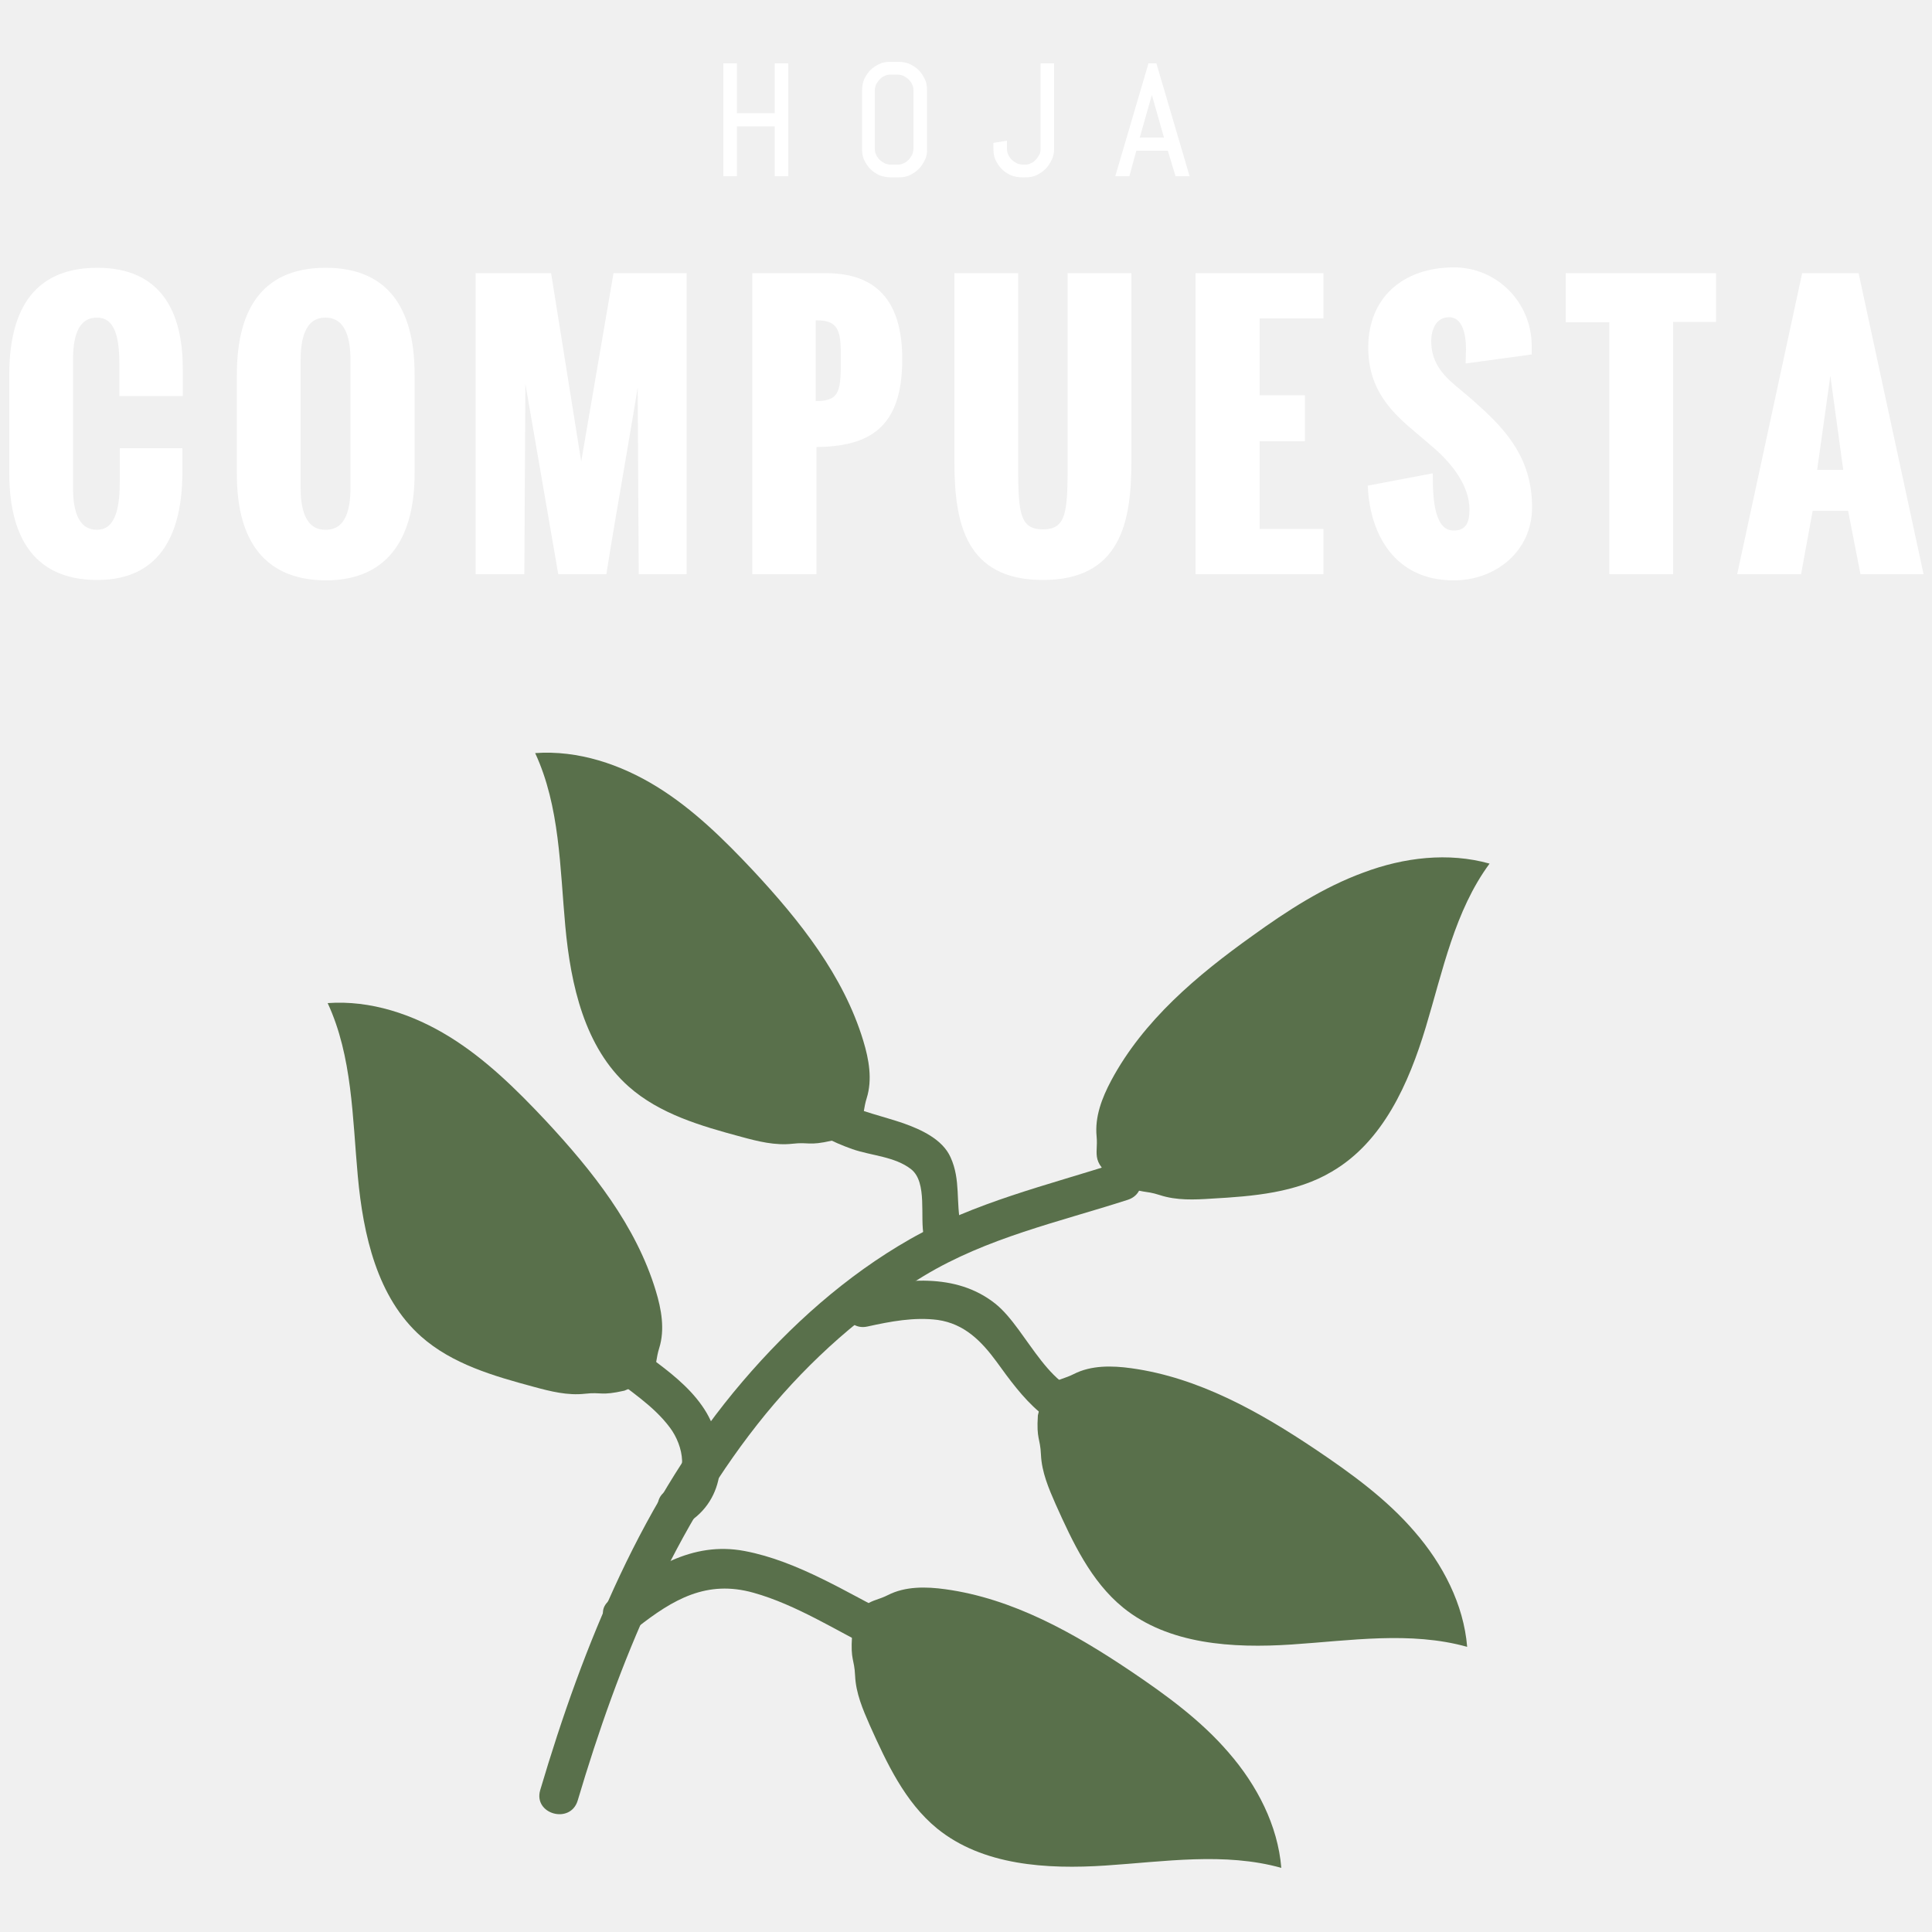
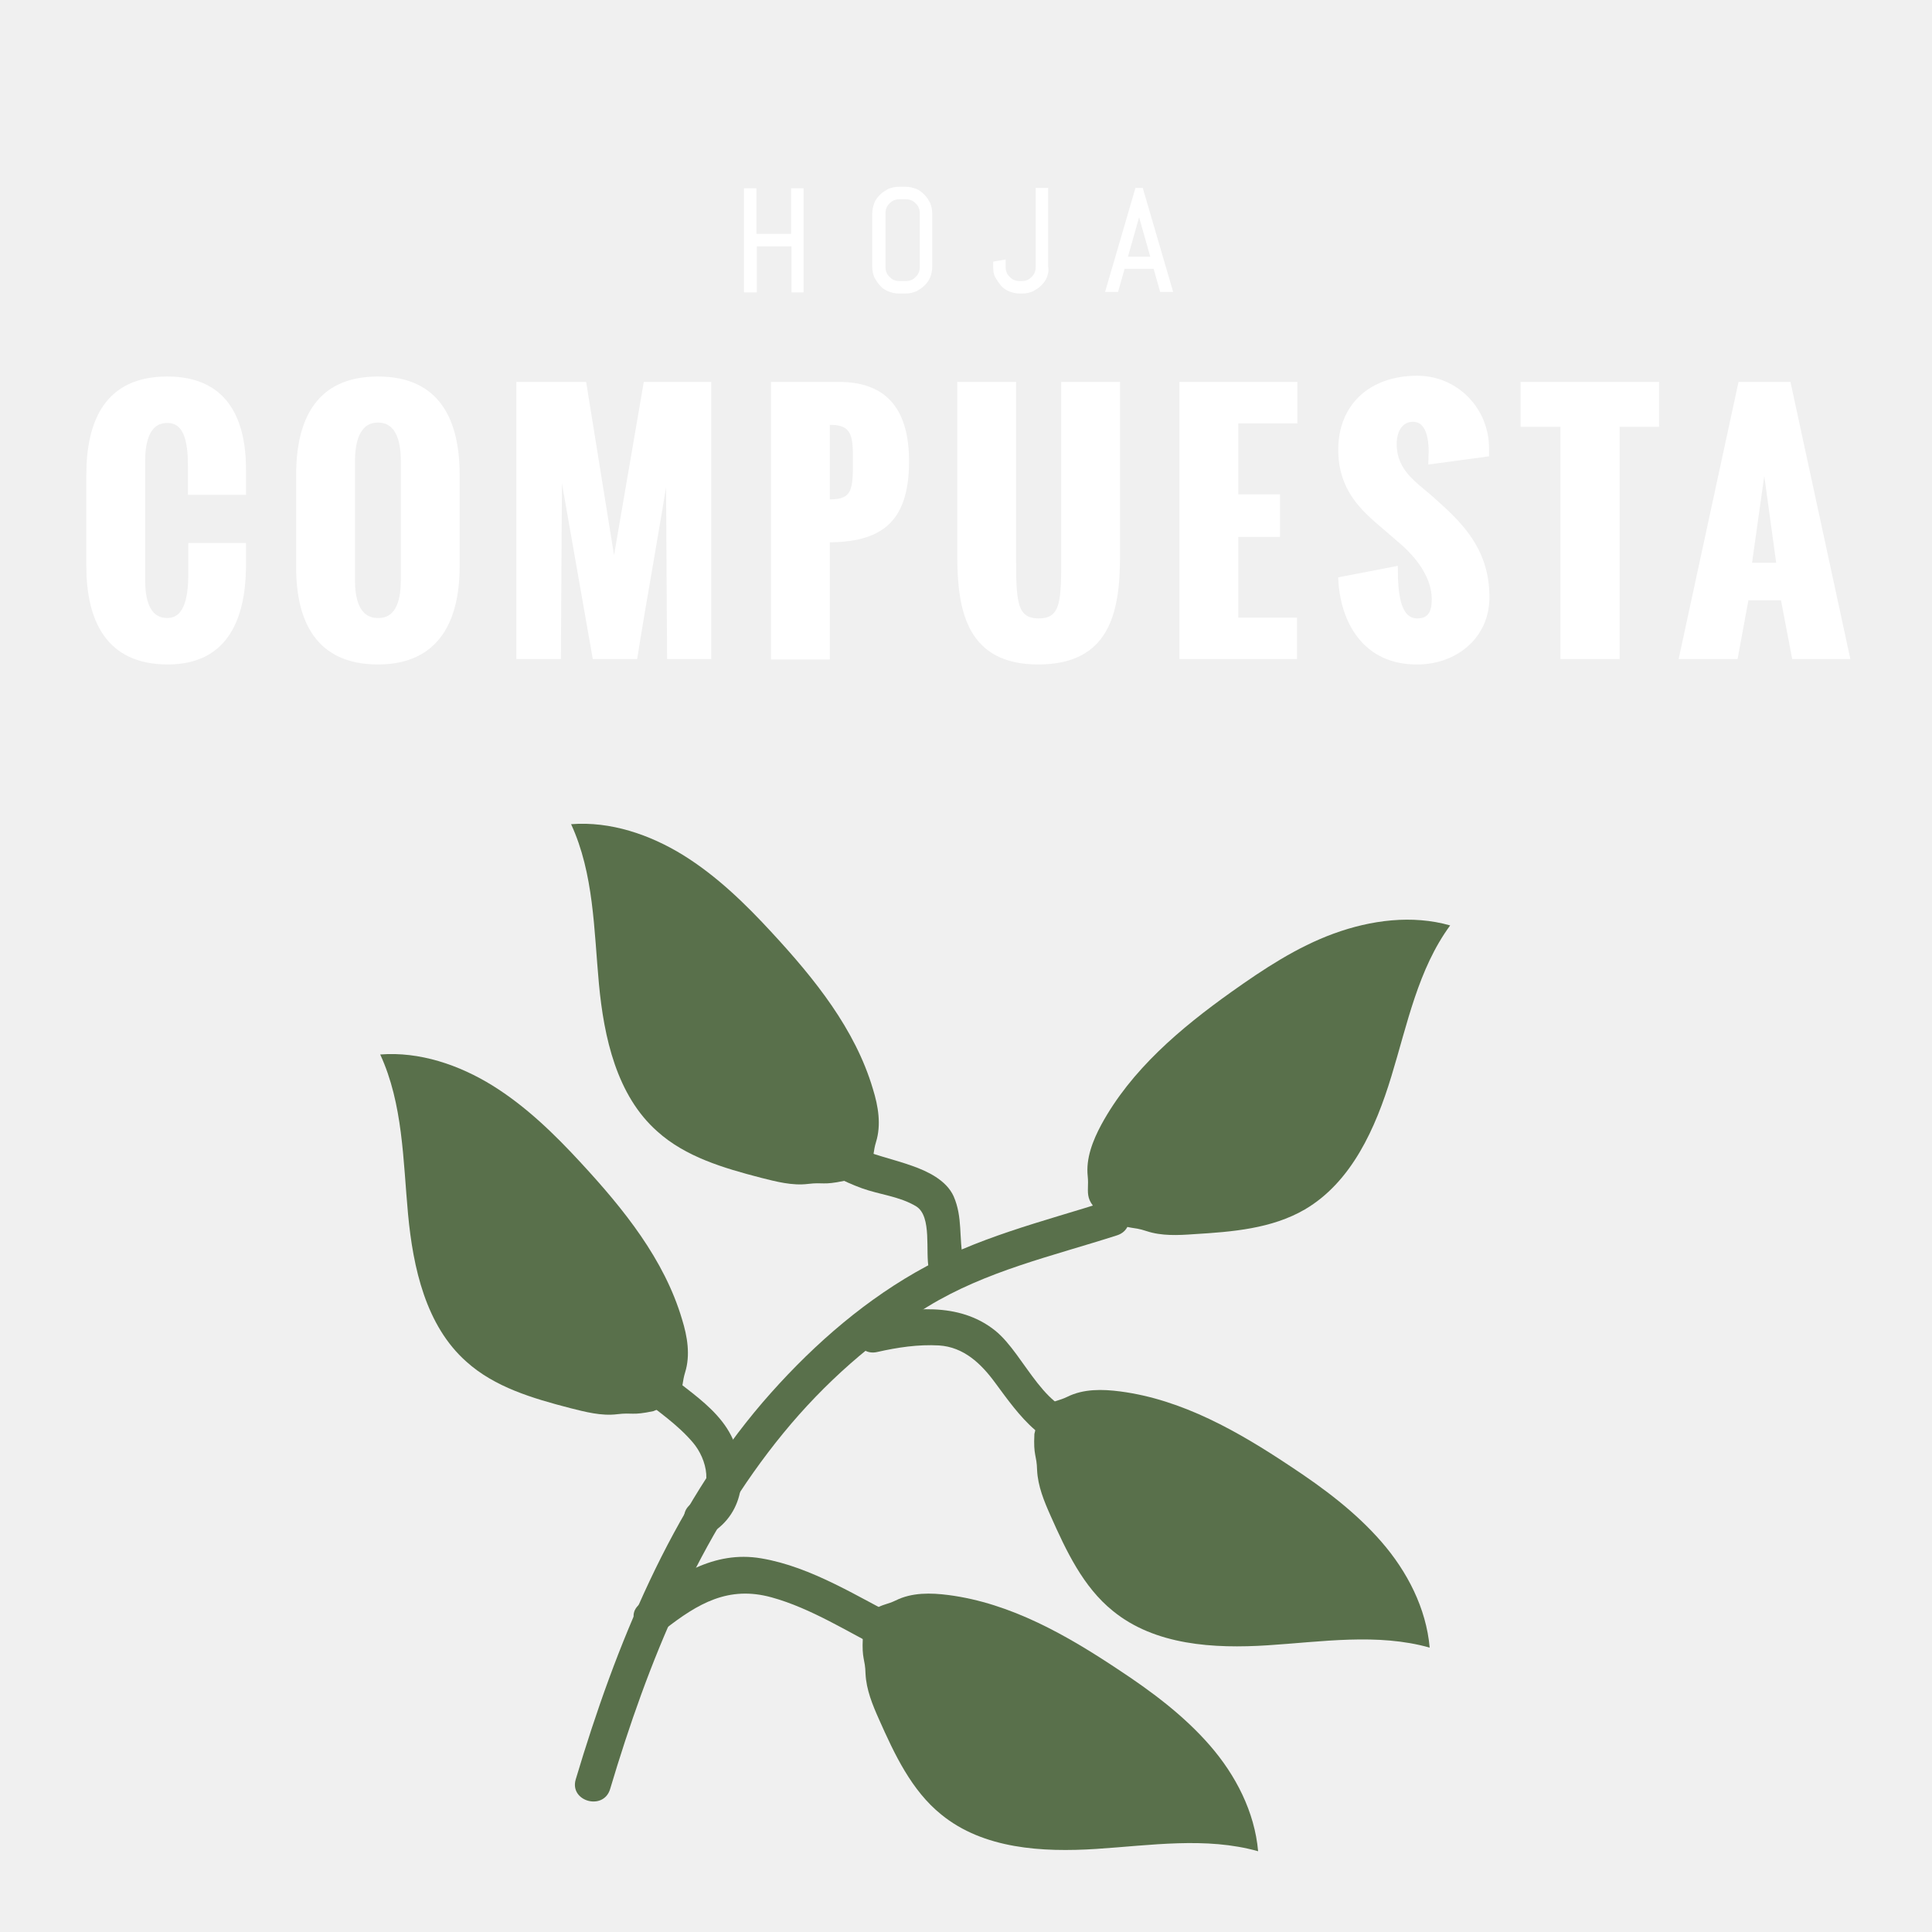
<svg xmlns="http://www.w3.org/2000/svg" version="1.1" id="Capa_1" x="0px" y="0px" viewBox="0 0 500 500" enable-background="new 0 0 500 500" xml:space="preserve">
  <g>
    <g>
      <g>
        <path fill="#FFFFFF" stroke="#FFFFFF" stroke-miterlimit="10" d="M342.2,758.1v-12.9h-10.8v12.9h-2.5v-28.2h2.5v12.9h10.8v-12.9     h2.5v28.2H342.2z" />
        <path fill="#FFFFFF" stroke="#FFFFFF" stroke-miterlimit="10" d="M380.2,754.3c-0.4,0.8-0.9,1.6-1.5,2.2s-1.4,1.1-2.2,1.5     c-0.8,0.4-1.7,0.5-2.7,0.5h-2c-1,0-1.9-0.2-2.7-0.5c-0.8-0.4-1.6-0.9-2.2-1.5s-1.1-1.4-1.5-2.2c-0.4-0.8-0.5-1.7-0.5-2.7v-15.1     c0-1,0.2-1.9,0.5-2.7c0.4-0.8,0.9-1.6,1.5-2.2s1.4-1.1,2.2-1.5c0.8-0.4,1.7-0.5,2.7-0.5h2c1,0,1.9,0.2,2.7,0.5     c0.8,0.4,1.6,0.9,2.2,1.5s1.1,1.4,1.5,2.2c0.4,0.8,0.5,1.7,0.5,2.7v15.1C380.7,752.5,380.6,753.4,380.2,754.3z M378.2,736.4     c0-0.6-0.1-1.2-0.4-1.8c-0.2-0.5-0.6-1-1-1.4c-0.4-0.4-0.9-0.7-1.4-1c-0.5-0.2-1.1-0.4-1.8-0.4h-1.8c-0.6,0-1.2,0.1-1.8,0.4     c-0.5,0.2-1,0.6-1.4,1c-0.4,0.4-0.7,0.9-1,1.4c-0.2,0.5-0.4,1.1-0.4,1.8v15.1c0,0.6,0.1,1.2,0.4,1.8c0.2,0.5,0.6,1,1,1.4     c0.4,0.4,0.9,0.7,1.4,1c0.5,0.2,1.1,0.4,1.8,0.4h1.8c0.6,0,1.2-0.1,1.8-0.4c0.5-0.2,1-0.6,1.4-1c0.4-0.4,0.7-0.9,1-1.4     c0.2-0.5,0.4-1.1,0.4-1.8V736.4z" />
        <path fill="#FFFFFF" stroke="#FFFFFF" stroke-miterlimit="10" d="M413,754.3c-0.4,0.8-0.9,1.6-1.5,2.2s-1.4,1.1-2.2,1.5     s-1.7,0.5-2.7,0.5h-0.8c-1,0-1.9-0.2-2.7-0.5c-0.8-0.4-1.6-0.9-2.2-1.5s-1.1-1.4-1.5-2.2s-0.5-1.7-0.5-2.7v-1.1l2.5-0.4v1.5     c0,0.6,0.1,1.2,0.4,1.8c0.2,0.5,0.6,1,1,1.4c0.4,0.4,0.9,0.7,1.4,1c0.5,0.2,1.1,0.4,1.8,0.4h0.6c0.6,0,1.2-0.1,1.7-0.4     c0.6-0.2,1-0.6,1.4-1c0.4-0.4,0.7-0.9,1-1.4s0.4-1.1,0.4-1.8v-21.7h2.5v21.7C413.5,752.5,413.3,753.4,413,754.3z" />
        <path fill="#FFFFFF" stroke="#FFFFFF" stroke-miterlimit="10" d="M443.8,751.5h-8.9l-1.8,6.6h-2.6l8.3-28.2h1.3l8.3,28.2h-2.6     L443.8,751.5z M435.6,749.1h7.6l-3.7-13l-0.1-1l-0.1,1L435.6,749.1z" />
      </g>
      <g>
        <path fill="#FFFFFF" stroke="#FFFFFF" stroke-miterlimit="10" d="M144.1,835.5V810c0-15.2,5.2-27.2,22.3-27.2     c15.9,0,21.6,10.8,21.6,25.6v6.6h-15.3v-7.1c0-5.7-0.4-13.2-6.3-13.2c-5.9,0-6.7,6.6-6.7,11.4v33.2c0,4.8,0.9,11.3,6.7,11.3     c5.7,0,6.4-7.2,6.4-13.2v-7.9H188l0,6.5c-0.2,13.8-4.8,26.6-21.5,26.6C149.3,862.6,144.1,850.3,144.1,835.5z" />
        <path fill="#FFFFFF" stroke="#FFFFFF" stroke-miterlimit="10" d="M203,835.9V810c0-15.2,5.3-27.2,22.5-27.2     c17.1,0,22.5,12,22.5,27.2v25.5c0,14.8-5.5,27.2-22.5,27.2C208.5,862.6,203,850.7,203,835.9z M232.4,839.4v-33.2     c0-4.9-1-11.4-7-11.4c-5.9,0-6.9,6.5-6.9,11.4v33.2c0,4.9,1,11.3,6.9,11.3C231.5,850.7,232.4,844.3,232.4,839.4z" />
        <path fill="#FFFFFF" stroke="#FFFFFF" stroke-miterlimit="10" d="M264.9,861.2v-76.9h18.6l8.2,51.3l8.8-51.3h18v76.9h-11.4     l-0.3-54.1c-2.5,16.6-6.4,37.5-9,54.1h-11.6l-9.4-54.4l-0.3,54.4H264.9z" />
        <path fill="#FFFFFF" stroke="#FFFFFF" stroke-miterlimit="10" d="M336.4,861.2v-76.9H355c13.8,0,19.2,8.2,19.2,21.8     c0,17.6-8.4,22.1-22.1,22.2H352v32.9H336.4z M352,817.3h0.6c6.8,0,6.8-3.7,6.8-11.5c0-6.1,0-10.4-6.6-10.4H352V817.3z" />
        <path fill="#FFFFFF" stroke="#FFFFFF" stroke-miterlimit="10" d="M388.8,832.6v-48.3h15.5v47.8c0,12.9,0,18.5,6.9,18.5     c6.9,0,6.9-5.6,6.9-18.5v-47.8h15.5v48.3c0,15.8-2.9,30.1-22.4,30.1C391.7,862.6,388.8,848.4,388.8,832.6z" />
        <path fill="#FFFFFF" stroke="#FFFFFF" stroke-miterlimit="10" d="M451.2,861.2v-76.9h32.1V795h-16.5v20.9h11.7v10.9h-11.7v23.7     h16.5v10.7H451.2z" />
        <path fill="#FFFFFF" stroke="#FFFFFF" stroke-miterlimit="10" d="M495.8,839.2l15.8-3c0,6.7,0.6,14.7,5.9,14.7     c3.7,0,4.6-2.6,4.6-5.9c0-6.4-4.6-12.1-9.1-16.1l-4.8-4.1c-6.1-5.1-12.3-10.8-12.3-21.8c0-12.6,8.8-20.2,21.7-20.2     c10.9,0,19.6,8.9,19.6,19.8c0,0.3,0,0.6,0,1.8l-16.1,2.2c0-1,0.1-1.9,0.1-3.1c0-3.6-0.8-8.8-4.9-8.8c-3.7,0-5.1,3.5-5.1,6.7     c0,5.5,2.9,8.9,6.6,12c2,1.7,3.9,3.2,5.7,4.9c7.9,7,13.8,14.3,13.8,26.1c0,11-9.1,18.4-19.8,18.4     C502.7,862.7,496.4,851.2,495.8,839.2z" />
        <path fill="#FFFFFF" stroke="#FFFFFF" stroke-miterlimit="10" d="M558.2,861.2v-65.3H547v-11.6h37.9v11.6h-11.1v65.3H558.2z" />
        <path fill="#FFFFFF" stroke="#FFFFFF" stroke-miterlimit="10" d="M591.5,861.2l16.6-76.9h13.8l16.6,76.9h-15.3l-3.2-16.4h-10     l-3,16.4H591.5z M610.9,835.1h7.9l-3.9-28.5L610.9,835.1z" />
      </g>
    </g>
    <g>
      <g>
        <g>
          <path fill="#59704B" d="M431.6,1019.5c5.8,2.6,5.6,1.4,9.9,2.8s8.9,1.2,13.4,0.9c10.7-0.6,21.9-1.5,31.1-7      c13.2-7.7,19.9-22.8,24.3-37.4s7.5-30.1,16.5-42.3c-10.7-3-22.2-1.6-32.6,2.3c-10.4,3.8-19.8,9.9-28.8,16.4      c-14.3,10.2-28.2,21.9-36.5,37.4c-2.4,4.5-4.3,9.4-3.8,14.5C425.6,1012.1,422.9,1013.9,431.6,1019.5" />
        </g>
      </g>
      <g>
        <g>
          <path fill="#59704B" d="M290.7,1179c10.6-35.7,24.9-71,48.7-100.1c11.6-14.1,25.3-26.3,40.9-35.7c16.4-9.9,34.8-13.9,52.8-19.7      c6.1-2,3.5-11.6-2.7-9.6c-18.3,5.9-36.8,10.2-53.7,19.8c-16.5,9.4-31,22.4-43.3,36.8c-25.9,30.3-41.2,68-52.4,105.8      C279.2,1182.6,288.9,1185.2,290.7,1179L290.7,1179z" />
        </g>
      </g>
      <g>
        <g>
          <path fill="#59704B" d="M365.8,1056.3c5.9-1.3,12.1-2.5,18.2-1.7c6.9,1,11.3,5.5,15.2,10.8c6.5,9,14.2,19.6,26.7,18.5      c6.4-0.6,6.4-10.6,0-10c-12.8,1.2-18.5-16.7-27-23.5c-10.3-8.2-23.9-6.4-35.8-3.7C356.8,1048.1,359.5,1057.7,365.8,1056.3      L365.8,1056.3z" />
        </g>
      </g>
      <g>
        <g>
          <path fill="#59704B" d="M306.1,1134.3c9.3-7.3,18-12.4,30.1-9c11.1,3.1,21.6,9.9,31.9,15c5.7,2.9,10.8-5.7,5-8.6      c-12.5-6.3-25.4-14.6-39.2-17.2c-13.7-2.6-24.6,4.7-34.9,12.7C294,1131.2,301.1,1138.2,306.1,1134.3L306.1,1134.3z" />
        </g>
      </g>
      <g>
        <g>
          <path fill="#59704B" d="M390,1030.3c-1.4-6.1,0-11.9-2.7-17.8c-2.1-4.7-7.7-7.2-12.2-8.8c-10.2-3.5-23.5-5.1-26.7-17.4      c-1.6-6.2-11.3-3.6-9.6,2.7c2.9,11.3,12.7,17.7,23.1,21.4c4.9,1.7,11,1.9,15.2,5.2c4.3,3.4,2.2,12.5,3.3,17.4      C381.8,1039.3,391.4,1036.6,390,1030.3L390,1030.3z" />
        </g>
      </g>
      <g>
        <g>
          <path fill="#59704B" d="M319,1107.3c10.3-6.2,10.7-19,5.2-28.6c-3.1-5.3-8-9.4-12.8-13c-1-0.8-16.1-13-12.9-14.1      c6-2.1,3.4-11.8-2.7-9.6c-5,1.8-7.8,5.9-7.6,11.2c0.1,6.4,5.9,11.5,10.4,15.2c5.5,4.5,11.8,8.3,16.1,14.1      c3.5,4.7,5.1,12.6-0.8,16.2C308.4,1102,313.4,1110.6,319,1107.3L319,1107.3z" />
        </g>
      </g>
      <g>
        <g>
          <path fill="#59704B" d="M361.7,1136.5c-0.4,6.3,0.6,5.7,0.8,10.2c0.2,4.5,2,8.7,3.8,12.8c4.4,9.8,9.1,19.9,17.4,26.7      c11.8,9.6,28.4,10.6,43.6,9.6c15.2-1,30.8-3.5,45.5,0.6c-0.9-11-6.3-21.4-13.6-29.8c-7.2-8.4-16.3-15-25.5-21.2      c-14.6-9.8-30.4-18.7-47.8-21.1c-5-0.7-10.4-0.8-14.9,1.5S364,1126.4,361.7,1136.5" />
        </g>
      </g>
      <g>
        <g>
          <path fill="#59704B" d="M356.6,1008.2c-6.2,1.4-5.8,0.3-10.2,0.8s-8.9-0.6-13.3-1.8c-10.4-2.8-21.1-5.9-29.1-13      c-11.4-10.1-15-26.3-16.4-41.5c-1.4-15.2-1.4-31-7.8-44.8c11.1-0.8,22.1,2.9,31.5,8.7s17.4,13.7,25,21.8      c12,12.9,23.3,27.1,28.4,43.9c1.5,4.9,2.4,10.1,0.9,14.9S366.2,1004.4,356.6,1008.2" />
        </g>
      </g>
      <g>
        <g>
          <path fill="#59704B" d="M302.9,1072.9c-6.2,1.4-5.8,0.3-10.2,0.8c-4.5,0.5-8.9-0.6-13.3-1.8c-10.4-2.8-21.1-5.9-29.1-13      c-11.4-10.1-15-26.3-16.4-41.5c-1.4-15.2-1.4-31-7.8-44.8c11.1-0.8,22.1,2.9,31.5,8.7c9.4,5.8,17.4,13.7,25,21.8      c12,12.9,23.3,27.1,28.4,43.9c1.5,4.9,2.4,10.1,0.9,14.9S312.5,1069.1,302.9,1072.9" />
        </g>
      </g>
      <g>
        <g>
          <path fill="#59704B" d="M409.9,1079.3c-0.4,6.3,0.6,5.7,0.8,10.2s2,8.7,3.8,12.8c4.4,9.8,9.1,19.9,17.4,26.7      c11.8,9.6,28.4,10.6,43.6,9.6s30.8-3.5,45.5,0.6c-0.9-11-6.3-21.4-13.6-29.8c-7.2-8.4-16.3-15-25.5-21.2      c-14.6-9.8-30.4-18.7-47.8-21.1c-5-0.7-10.4-0.8-14.9,1.5C414.7,1071.1,412.2,1069.2,409.9,1079.3" />
        </g>
      </g>
    </g>
  </g>
  <g>
    <g>
      <g>
-         <path fill="#FFFFFF" stroke="#FFFFFF" stroke-miterlimit="10" d="M201,45.1V32.2h-10.8v12.9h-2.5V16.9h2.5v12.9H201V16.9h2.5     v28.2H201z" />
-         <path fill="#FFFFFF" stroke="#FFFFFF" stroke-miterlimit="10" d="M238.9,41.2c-0.4,0.8-0.9,1.6-1.5,2.2s-1.4,1.1-2.2,1.5     c-0.8,0.4-1.7,0.5-2.7,0.5h-2c-1,0-1.9-0.2-2.7-0.5c-0.8-0.4-1.6-0.9-2.2-1.5s-1.1-1.4-1.5-2.2c-0.4-0.8-0.5-1.7-0.5-2.7V23.4     c0-1,0.2-1.9,0.5-2.7c0.4-0.8,0.9-1.6,1.5-2.2s1.4-1.1,2.2-1.5c0.8-0.4,1.7-0.5,2.7-0.5h2c1,0,1.9,0.2,2.7,0.5     c0.8,0.4,1.6,0.9,2.2,1.5s1.1,1.4,1.5,2.2c0.4,0.8,0.5,1.7,0.5,2.7v15.1C239.5,39.5,239.3,40.4,238.9,41.2z M236.9,23.4     c0-0.6-0.1-1.2-0.4-1.8c-0.2-0.5-0.6-1-1-1.4c-0.4-0.4-0.9-0.7-1.4-1c-0.5-0.2-1.1-0.4-1.8-0.4h-1.8c-0.6,0-1.2,0.1-1.8,0.4     c-0.5,0.2-1,0.6-1.4,1c-0.4,0.4-0.7,0.9-1,1.4c-0.2,0.5-0.4,1.1-0.4,1.8v15.1c0,0.6,0.1,1.2,0.4,1.8c0.2,0.5,0.6,1,1,1.4     c0.4,0.4,0.9,0.7,1.4,1c0.5,0.2,1.1,0.4,1.8,0.4h1.8c0.6,0,1.2-0.1,1.8-0.4c0.5-0.2,1-0.6,1.4-1c0.4-0.4,0.7-0.9,1-1.4     c0.2-0.5,0.4-1.1,0.4-1.8V23.4z" />
-         <path fill="#FFFFFF" stroke="#FFFFFF" stroke-miterlimit="10" d="M271.7,41.2c-0.4,0.8-0.9,1.6-1.5,2.2s-1.4,1.1-2.2,1.5     s-1.7,0.5-2.7,0.5h-0.8c-1,0-1.9-0.2-2.7-0.5c-0.8-0.4-1.6-0.9-2.2-1.5s-1.1-1.4-1.5-2.2s-0.5-1.7-0.5-2.7v-1.1l2.5-0.4v1.5     c0,0.6,0.1,1.2,0.4,1.8c0.2,0.5,0.6,1,1,1.4c0.4,0.4,0.9,0.7,1.4,1c0.5,0.2,1.1,0.4,1.8,0.4h0.6c0.6,0,1.2-0.1,1.7-0.4     c0.6-0.2,1-0.6,1.4-1c0.4-0.4,0.7-0.9,1-1.4s0.4-1.1,0.4-1.8V16.9h2.5v21.7C272.3,39.5,272.1,40.4,271.7,41.2z" />
-         <path fill="#FFFFFF" stroke="#FFFFFF" stroke-miterlimit="10" d="M302.6,38.5h-8.9l-1.8,6.6h-2.6l8.3-28.2h1.3l8.3,28.2h-2.6     L302.6,38.5z M294.3,36.1h7.6l-3.7-13l-0.1-1l-0.1,1L294.3,36.1z" />
+         <path fill="#FFFFFF" stroke="#FFFFFF" stroke-width="0.921" stroke-miterlimit="10" d="M205.3,75.1V63.3h-9.9v11.9H193v-26h2.3     V61h9.9V49.2h2.3v26H205.3z" />
+         <path fill="#FFFFFF" stroke="#FFFFFF" stroke-width="0.921" stroke-miterlimit="10" d="M240.3,71.6c-0.3,0.8-0.8,1.4-1.4,2     c-0.6,0.6-1.3,1-2,1.4c-0.8,0.3-1.6,0.5-2.5,0.5h-1.8c-0.9,0-1.7-0.2-2.5-0.5c-0.8-0.3-1.5-0.8-2-1.4c-0.6-0.6-1-1.3-1.4-2     c-0.3-0.8-0.5-1.6-0.5-2.5V55.2c0-0.9,0.2-1.7,0.5-2.5c0.3-0.8,0.8-1.4,1.4-2c0.6-0.6,1.3-1,2-1.4c0.8-0.3,1.6-0.5,2.5-0.5h1.8     c0.9,0,1.7,0.2,2.5,0.5c0.8,0.3,1.4,0.8,2,1.4c0.6,0.6,1,1.3,1.4,2c0.3,0.8,0.5,1.6,0.5,2.5v13.9C240.8,70,240.6,70.8,240.3,71.6     z M238.5,55.2c0-0.6-0.1-1.1-0.3-1.6c-0.2-0.5-0.5-0.9-0.9-1.3c-0.4-0.4-0.8-0.7-1.3-0.9c-0.5-0.2-1-0.3-1.6-0.3h-1.6     c-0.6,0-1.1,0.1-1.6,0.3c-0.5,0.2-0.9,0.5-1.3,0.9c-0.4,0.4-0.7,0.8-0.9,1.3c-0.2,0.5-0.3,1-0.3,1.6v13.9c0,0.6,0.1,1.1,0.3,1.6     c0.2,0.5,0.5,0.9,0.9,1.3c0.4,0.4,0.8,0.7,1.3,0.9c0.5,0.2,1,0.3,1.6,0.3h1.6c0.6,0,1.1-0.1,1.6-0.3c0.5-0.2,0.9-0.5,1.3-0.9     c0.4-0.4,0.7-0.8,0.9-1.3c0.2-0.5,0.3-1,0.3-1.6V55.2z" />
+         <path fill="#FFFFFF" stroke="#FFFFFF" stroke-width="0.921" stroke-miterlimit="10" d="M270.5,71.6c-0.3,0.8-0.8,1.4-1.4,2     c-0.6,0.6-1.3,1-2,1.4c-0.8,0.3-1.6,0.5-2.5,0.5h-0.7c-0.9,0-1.7-0.2-2.5-0.5c-0.8-0.3-1.5-0.8-2-1.4s-1-1.3-1.4-2     s-0.5-1.6-0.5-2.5v-1l2.3-0.4v1.4c0,0.6,0.1,1.1,0.3,1.6c0.2,0.5,0.5,0.9,0.9,1.3c0.4,0.4,0.8,0.7,1.3,0.9c0.5,0.2,1,0.3,1.6,0.3     h0.5c0.6,0,1.1-0.1,1.6-0.3c0.5-0.2,0.9-0.5,1.3-0.9c0.4-0.4,0.7-0.8,0.9-1.3c0.2-0.5,0.3-1,0.3-1.6v-20h2.3v20     C271,70,270.8,70.8,270.5,71.6z" />
+         <path fill="#FFFFFF" stroke="#FFFFFF" stroke-width="0.921" stroke-miterlimit="10" d="M298.9,69.1h-8.2l-1.7,6h-2.4l7.6-26h1.2     l7.6,26h-2.4L298.9,69.1z M291.3,66.9h7l-3.4-12l-0.1-1l-0.1,1L291.3,66.9z" />
      </g>
      <g>
-         <path fill="#FFFFFF" stroke="#FFFFFF" stroke-miterlimit="10" d="M2.9,122.4V97c0-15.2,5.2-27.2,22.3-27.2     c15.9,0,21.6,10.8,21.6,25.6v6.6H31.4v-7.1c0-5.7-0.4-13.2-6.3-13.2c-5.9,0-6.7,6.6-6.7,11.4v33.2c0,4.8,0.9,11.3,6.7,11.3     c5.7,0,6.4-7.2,6.4-13.2v-7.9h15.2l0,6.5c-0.2,13.8-4.8,26.6-21.5,26.6C8.1,149.6,2.9,137.3,2.9,122.4z" />
-         <path fill="#FFFFFF" stroke="#FFFFFF" stroke-miterlimit="10" d="M61.8,122.8V97c0-15.2,5.3-27.2,22.5-27.2     c17.1,0,22.5,12,22.5,27.2v25.5c0,14.8-5.5,27.2-22.5,27.2C67.3,149.6,61.8,137.7,61.8,122.8z M91.2,126.3V93.1     c0-4.9-1-11.4-7-11.4c-5.9,0-6.9,6.5-6.9,11.4v33.2c0,4.9,1,11.3,6.9,11.3C90.2,137.7,91.2,131.3,91.2,126.3z" />
-         <path fill="#FFFFFF" stroke="#FFFFFF" stroke-miterlimit="10" d="M123.6,148.1V71.2h18.6l8.2,51.3l8.8-51.3h18v76.9h-11.4     L165.5,94c-2.5,16.6-6.4,37.5-9,54.1h-11.6l-9.4-54.4l-0.3,54.4H123.6z" />
-         <path fill="#FFFFFF" stroke="#FFFFFF" stroke-miterlimit="10" d="M195.2,148.1V71.2h18.6c13.8,0,19.2,8.2,19.2,21.8     c0,17.6-8.4,22.1-22.1,22.2h-0.1v32.9H195.2z M210.7,104.3h0.6c6.8,0,6.8-3.7,6.8-11.5c0-6.1,0-10.4-6.6-10.4h-0.9V104.3z" />
-         <path fill="#FFFFFF" stroke="#FFFFFF" stroke-miterlimit="10" d="M247.5,119.5V71.2h15.5v47.8c0,12.9,0,18.5,6.9,18.5     c6.9,0,6.9-5.6,6.9-18.5V71.2h15.5v48.3c0,15.8-2.9,30.1-22.4,30.1C250.4,149.6,247.5,135.4,247.5,119.5z" />
-         <path fill="#FFFFFF" stroke="#FFFFFF" stroke-miterlimit="10" d="M309.9,148.1V71.2H342v10.7h-16.5v20.9h11.7v10.9h-11.7v23.7     H342v10.7H309.9z" />
-         <path fill="#FFFFFF" stroke="#FFFFFF" stroke-miterlimit="10" d="M354.5,126.1l15.8-3c0,6.7,0.6,14.7,5.9,14.7     c3.7,0,4.6-2.6,4.6-5.9c0-6.4-4.6-12.1-9.1-16.1l-4.8-4.1c-6.1-5.1-12.3-10.8-12.3-21.8c0-12.6,8.8-20.2,21.7-20.2     c10.9,0,19.6,8.9,19.6,19.8c0,0.3,0,0.6,0,1.8l-16.1,2.2c0-1,0.1-1.9,0.1-3.1c0-3.6-0.8-8.8-4.9-8.8c-3.7,0-5.1,3.5-5.1,6.7     c0,5.5,2.9,8.9,6.6,12c2,1.7,3.9,3.2,5.7,4.9c7.9,7,13.8,14.3,13.8,26.1c0,11-9.1,18.4-19.8,18.4     C361.4,149.7,355.1,138.2,354.5,126.1z" />
-         <path fill="#FFFFFF" stroke="#FFFFFF" stroke-miterlimit="10" d="M417,148.1V82.9h-11.3V71.2h37.9v11.6h-11.1v65.3H417z" />
-         <path fill="#FFFFFF" stroke="#FFFFFF" stroke-miterlimit="10" d="M450.2,148.1l16.6-76.9h13.8l16.6,76.9h-15.3l-3.2-16.4h-10     l-3,16.4H450.2z M469.7,122.1h7.9l-3.9-28.5L469.7,122.1z" />
+         <path fill="#FFFFFF" stroke="#FFFFFF" stroke-width="0.921" stroke-miterlimit="10" d="M22.8,146.4V123c0-14,4.8-25.1,20.5-25.1     c14.7,0,19.9,10,19.9,23.6v6.1H49.1v-6.5c0-5.3-0.4-12.1-5.8-12.1c-5.4,0-6.2,6.1-6.2,10.5V150c0,4.4,0.8,10.4,6.2,10.4     c5.2,0,5.9-6.7,5.9-12.2V141h14l0,6c-0.2,12.7-4.4,24.5-19.8,24.5C27.6,171.5,22.8,160.1,22.8,146.4z" />
+         <path fill="#FFFFFF" stroke="#FFFFFF" stroke-width="0.921" stroke-miterlimit="10" d="M77.1,146.8V123c0-14,4.9-25.1,20.7-25.1     c15.8,0,20.7,11.1,20.7,25.1v23.5c0,13.7-5,25-20.7,25C82.1,171.5,77.1,160.5,77.1,146.8z M104.2,150v-30.6     c0-4.5-0.9-10.5-6.4-10.5c-5.4,0-6.4,6-6.4,10.5V150c0,4.5,0.9,10.4,6.4,10.4C103.3,160.5,104.2,154.6,104.2,150z" />
+         <path fill="#FFFFFF" stroke="#FFFFFF" stroke-width="0.921" stroke-miterlimit="10" d="M134.1,170.1V99.3h17.2l7.6,47.2     l8.1-47.2h16.6v70.8h-10.5l-0.3-49.8c-2.3,15.3-5.9,34.5-8.3,49.8h-10.7L145,120l-0.3,50.1H134.1z" />
+         <path fill="#FFFFFF" stroke="#FFFFFF" stroke-width="0.921" stroke-miterlimit="10" d="M200,170.1V99.3h17.1     c12.7,0,17.7,7.6,17.7,20.1c0,16.2-7.7,20.4-20.4,20.5h-0.1v30.3H200z M214.3,129.7h0.6c6.3,0,6.3-3.4,6.3-10.6     c0-5.6,0-9.6-6.1-9.6h-0.8V129.7z" />
+         <path fill="#FFFFFF" stroke="#FFFFFF" stroke-width="0.921" stroke-miterlimit="10" d="M248.2,143.8V99.3h14.3v44.1     c0,11.9,0,17.1,6.3,17.1c6.4,0,6.3-5.2,6.3-17.1V99.3h14.3v44.5c0,14.6-2.6,27.7-20.7,27.7C250.9,171.5,248.2,158.4,248.2,143.8z     " />
+         <path fill="#FFFFFF" stroke="#FFFFFF" stroke-width="0.921" stroke-miterlimit="10" d="M305.7,170.1V99.3h29.6v9.8H320v19.3     h10.8v10.1H320v21.8h15.2v9.8H305.7z" />
+         <path fill="#FFFFFF" stroke="#FFFFFF" stroke-width="0.921" stroke-miterlimit="10" d="M346.8,149.8l14.5-2.8     c0,6.2,0.5,13.5,5.5,13.5c3.4,0,4.2-2.4,4.2-5.4c0-5.9-4.2-11.2-8.4-14.8l-4.4-3.8c-5.6-4.7-11.4-9.9-11.4-20.1     c0-11.6,8.1-18.7,20-18.7c10.1,0,18.1,8.2,18.1,18.3c0,0.2,0,0.6,0,1.7l-14.8,2c0-0.9,0.1-1.8,0.1-2.9c0-3.3-0.7-8.1-4.5-8.1     c-3.4,0-4.7,3.2-4.7,6.2c0,5.1,2.7,8.2,6.1,11.1c1.8,1.5,3.6,3,5.2,4.5c7.3,6.5,12.7,13.1,12.7,24.1c0,10.2-8.3,16.9-18.2,16.9     C353.2,171.6,347.3,160.9,346.8,149.8z" />
+         <path fill="#FFFFFF" stroke="#FFFFFF" stroke-width="0.921" stroke-miterlimit="10" d="M404.3,170.1V110H394V99.3h34.9V110     h-10.2v60.1H404.3z" />
+         <path fill="#FFFFFF" stroke="#FFFFFF" stroke-width="0.921" stroke-miterlimit="10" d="M435,170.1l15.3-70.8h12.7l15.3,70.8     h-14.1l-2.9-15.2h-9.2l-2.8,15.2H435z M452.9,146.1h7.3l-3.6-26.3L452.9,146.1z" />
      </g>
    </g>
    <g>
      <g>
        <g>
-           <path fill="#59704B" d="M290.3,306.5c5.8,2.6,5.6,1.4,9.9,2.8s8.9,1.2,13.4,0.9c10.7-0.6,21.9-1.5,31.1-7      c13.2-7.7,19.9-22.8,24.3-37.4c4.4-14.6,7.5-30.1,16.5-42.3c-10.7-3-22.2-1.6-32.6,2.3c-10.4,3.8-19.8,9.9-28.8,16.4      c-14.3,10.2-28.2,21.9-36.5,37.4c-2.4,4.5-4.3,9.4-3.8,14.5C284.3,299.1,281.7,300.8,290.3,306.5" />
+           <path fill="#59704B" d="M287.6,316c5.3,2.4,5.2,1.3,9.1,2.6s8.2,1.1,12.3,0.8c9.9-0.6,20.1-1.4,28.7-6.4      c12.1-7.1,18.3-21,22.4-34.5c4.1-13.4,6.9-27.7,15.2-39c-9.8-2.8-20.5-1.4-30.1,2.1c-9.6,3.5-18.2,9.2-26.5,15.1      c-13.2,9.4-26,20.2-33.7,34.4c-2.2,4.1-4,8.7-3.5,13.3S279.7,310.8,287.6,316" />
        </g>
      </g>
      <g>
        <g>
-           <path fill="#59704B" d="M149.5,466c10.6-35.7,24.9-71,48.7-100.1c11.6-14.1,25.3-26.3,40.9-35.7c16.4-9.9,34.8-13.9,52.8-19.7      c6.1-2,3.5-11.6-2.7-9.6c-18.3,5.9-36.8,10.2-53.7,19.8c-16.5,9.4-31,22.4-43.3,36.8c-25.9,30.3-41.2,68-52.4,105.8      C138,469.5,147.6,472.2,149.5,466L149.5,466z" />
+           <path fill="#59704B" d="M157.9,463c9.8-32.9,22.9-65.4,44.9-92.2c10.5-12.8,23.1-24,37.2-32.6c15.2-9.3,32.3-13.1,49.1-18.5      c5.6-1.8,3.2-10.7-2.4-8.9c-17,5.4-34.2,9.5-49.8,18.5c-15,8.6-28.2,20.5-39.5,33.6c-23.9,27.9-38,62.8-48.4,97.6      C147.3,466.2,156.2,468.7,157.9,463L157.9,463z" />
        </g>
      </g>
      <g>
        <g>
-           <path fill="#59704B" d="M224.5,343.3c5.9-1.3,12.1-2.5,18.2-1.7c6.9,1,11.3,5.5,15.2,10.8c6.5,9,14.2,19.6,26.7,18.5      c6.4-0.6,6.4-10.6,0-10c-12.8,1.2-18.5-16.7-27-23.5c-10.3-8.2-23.9-6.4-35.8-3.7C215.6,335,218.3,344.7,224.5,343.3      L224.5,343.3z" />
+           <path fill="#59704B" d="M227,349.9c5.3-1.2,10.6-2,16-1.7c6.4,0.4,10.9,4.7,14.5,9.6c6.2,8.4,13.1,18.5,24.9,17.4      c5.9-0.5,5.9-9.7,0-9.2c-11.8,1-17-15.3-24.8-21.6c-9.4-7.6-22.1-6-33.1-3.5C218.8,342.3,221.3,351.2,227,349.9L227,349.9z" />
        </g>
      </g>
      <g>
        <g>
-           <path fill="#59704B" d="M164.9,421.2c9.3-7.3,18-12.4,30.1-9c11.1,3.1,21.6,9.9,31.9,15c5.7,2.9,10.8-5.7,5-8.6      c-12.5-6.3-25.4-14.6-39.2-17.2c-13.7-2.6-24.6,4.7-34.9,12.7C152.7,418.1,159.8,425.1,164.9,421.2L164.9,421.2z" />
+           <path fill="#59704B" d="M172,421.7c8.6-6.7,16.5-11.4,27.7-8.3c10.2,2.8,20,9.1,29.5,13.9c5.3,2.7,10-5.3,4.7-8      c-11.7-5.9-23.8-13.8-36.9-16c-12.3-2.1-22.2,4.6-31.4,11.8C160.9,418.9,167.4,425.3,172,421.7L172,421.7z" />
        </g>
      </g>
      <g>
        <g>
-           <path fill="#59704B" d="M248.7,317.3c-1.4-6.1,0-11.9-2.7-17.8c-2.1-4.7-7.7-7.2-12.2-8.8c-10.2-3.5-23.5-5.1-26.7-17.4      c-1.6-6.2-11.3-3.6-9.6,2.7c2.9,11.3,12.7,17.7,23.1,21.4c4.9,1.7,11,1.9,15.2,5.2c4.3,3.4,2.2,12.5,3.3,17.4      C240.5,326.2,250.1,323.6,248.7,317.3L248.7,317.3z" />
+           <path fill="#59704B" d="M249.3,326c-1.2-5.6-0.1-10.9-2.5-16.4c-1.9-4.2-6.8-6.5-10.8-7.9c-9.5-3.4-21.9-4.5-25-16.2      c-1.5-5.7-10.4-3.3-8.9,2.4c2.7,10.3,11.4,16.1,20.9,19.6c4.7,1.7,9.8,2.1,14.1,4.7c4.2,2.6,2.3,11.9,3.3,16.2      C241.7,334.2,250.6,331.8,249.3,326L249.3,326z" />
        </g>
      </g>
      <g>
        <g>
-           <path fill="#59704B" d="M177.7,394.3c10.3-6.2,10.7-19,5.2-28.6c-3.1-5.3-8-9.4-12.8-13c-1-0.8-16.1-13-12.9-14.1      c6-2.1,3.4-11.8-2.7-9.6c-5,1.8-7.8,5.9-7.6,11.2c0.1,6.4,5.9,11.5,10.4,15.2c5.5,4.5,11.8,8.3,16.1,14.1      c3.5,4.7,5.1,12.6-0.8,16.2C167.1,388.9,172.2,397.6,177.7,394.3L177.7,394.3z" />
+           <path fill="#59704B" d="M183.9,396.9c9.1-5.5,9.8-16.6,5.3-25.4c-2.6-5.1-7.3-8.9-11.7-12.3c-1.1-0.8-15.5-12.4-12.6-13.5      c5.5-2.1,3.1-11-2.4-8.9c-4.6,1.7-7.1,5.4-7,10.3c0,6,5.9,10.9,10.1,14.4c4.7,3.8,9.7,7.1,13.7,11.8c3.7,4.3,5.6,12.2-0.1,15.7      C174.2,392,178.8,400,183.9,396.9L183.9,396.9z" />
        </g>
      </g>
      <g>
        <g>
-           <path fill="#59704B" d="M220.5,423.5c-0.4,6.3,0.6,5.7,0.8,10.2c0.2,4.5,2,8.7,3.8,12.8c4.4,9.8,9.1,19.9,17.4,26.7      c11.8,9.6,28.4,10.6,43.6,9.6c15.2-1,30.8-3.5,45.5,0.6c-0.9-11-6.3-21.4-13.6-29.8c-7.2-8.4-16.3-15-25.5-21.2      c-14.6-9.8-30.4-18.7-47.8-21.1c-5-0.7-10.4-0.8-14.9,1.5S222.7,413.4,220.5,423.5" />
+           <path fill="#59704B" d="M223.3,423.8c-0.3,5.8,0.6,5.3,0.7,9.4c0.2,4.1,1.8,8,3.5,11.8c4,9,8.4,18.4,16.1,24.6      c10.9,8.9,26.1,9.8,40.1,8.9c14-0.9,28.4-3.2,41.9,0.6c-0.9-10.2-5.8-19.7-12.5-27.4c-6.7-7.7-15-13.9-23.5-19.5      c-13.5-9-28-17.3-44.1-19.4c-4.6-0.6-9.5-0.7-13.7,1.4C227.7,416.2,225.4,414.5,223.3,423.8" />
        </g>
      </g>
      <g>
        <g>
-           <path fill="#59704B" d="M215.3,295.2c-6.2,1.4-5.8,0.3-10.2,0.8c-4.5,0.5-8.9-0.6-13.3-1.8c-10.4-2.8-21.1-5.9-29.1-13      c-11.4-10.1-15-26.3-16.4-41.5s-1.4-31-7.8-44.8c11.1-0.8,22.1,2.9,31.5,8.7c9.4,5.8,17.4,13.7,25,21.8      c12,12.9,23.3,27.1,28.4,43.9c1.5,4.9,2.4,10.1,0.9,14.9C222.7,289.2,224.9,291.4,215.3,295.2" />
+           <path fill="#59704B" d="M218.5,305.6c-5.7,1.2-5.3,0.3-9.4,0.8s-8.2-0.6-12.2-1.6c-9.6-2.5-19.5-5.4-26.8-12      c-10.5-9.3-13.8-24.3-15.1-38.2c-1.3-14-1.3-28.5-7.2-41.3c10.2-0.8,20.4,2.7,29,8c8.7,5.4,16.1,12.6,23,20.1      c11,11.9,21.5,24.9,26.1,40.4c1.4,4.5,2.2,9.3,0.8,13.8S227.4,302.1,218.5,305.6" />
        </g>
      </g>
      <g>
        <g>
-           <path fill="#59704B" d="M161.6,359.9c-6.2,1.4-5.8,0.3-10.2,0.8c-4.5,0.5-8.9-0.6-13.3-1.8c-10.4-2.8-21.1-5.9-29.1-13      c-11.4-10.1-15-26.3-16.4-41.5c-1.4-15.2-1.4-31-7.8-44.8c11.1-0.8,22.1,2.9,31.5,8.7c9.4,5.8,17.4,13.7,25,21.8      c12,12.9,23.3,27.1,28.4,43.9c1.5,4.9,2.4,10.1,0.9,14.9C169,353.9,171.2,356.1,161.6,359.9" />
+           <path fill="#59704B" d="M169.1,365.2c-5.7,1.2-5.3,0.3-9.4,0.8c-4.1,0.5-8.2-0.6-12.2-1.6c-9.6-2.5-19.5-5.4-26.8-12      c-10.5-9.3-13.8-24.3-15.1-38.2c-1.3-14-1.3-28.5-7.2-41.3c10.2-0.8,20.4,2.7,29,8c8.7,5.4,16.1,12.6,23,20.1      c11,11.9,21.5,24.9,26.1,40.4c1.4,4.5,2.2,9.3,0.8,13.8C175.9,359.7,177.9,361.7,169.1,365.2" />
        </g>
      </g>
      <g>
        <g>
-           <path fill="#59704B" d="M268.6,366.3c-0.4,6.3,0.6,5.7,0.8,10.2s2,8.7,3.8,12.8c4.4,9.8,9.1,19.9,17.4,26.7      c11.8,9.6,28.4,10.6,43.6,9.6s30.8-3.5,45.5,0.6c-0.9-11-6.3-21.4-13.6-29.8c-7.2-8.4-16.3-15-25.5-21.2      c-14.6-9.8-30.4-18.7-47.8-21.1c-5-0.7-10.4-0.8-14.9,1.5S270.9,356.2,268.6,366.3" />
+           <path fill="#59704B" d="M267.7,371.1c-0.3,5.8,0.6,5.3,0.7,9.4c0.2,4.1,1.8,8,3.5,11.8c4,9,8.4,18.4,16.1,24.6      c10.9,8.9,26.1,9.8,40.1,8.9c14-0.9,28.4-3.2,41.9,0.6c-0.9-10.2-5.8-19.7-12.5-27.4c-6.7-7.7-15-13.9-23.5-19.5      c-13.5-9-28-17.3-44.1-19.4c-4.6-0.6-9.5-0.7-13.7,1.4C272.1,363.5,269.8,361.8,267.7,371.1" />
        </g>
      </g>
    </g>
  </g>
</svg>
